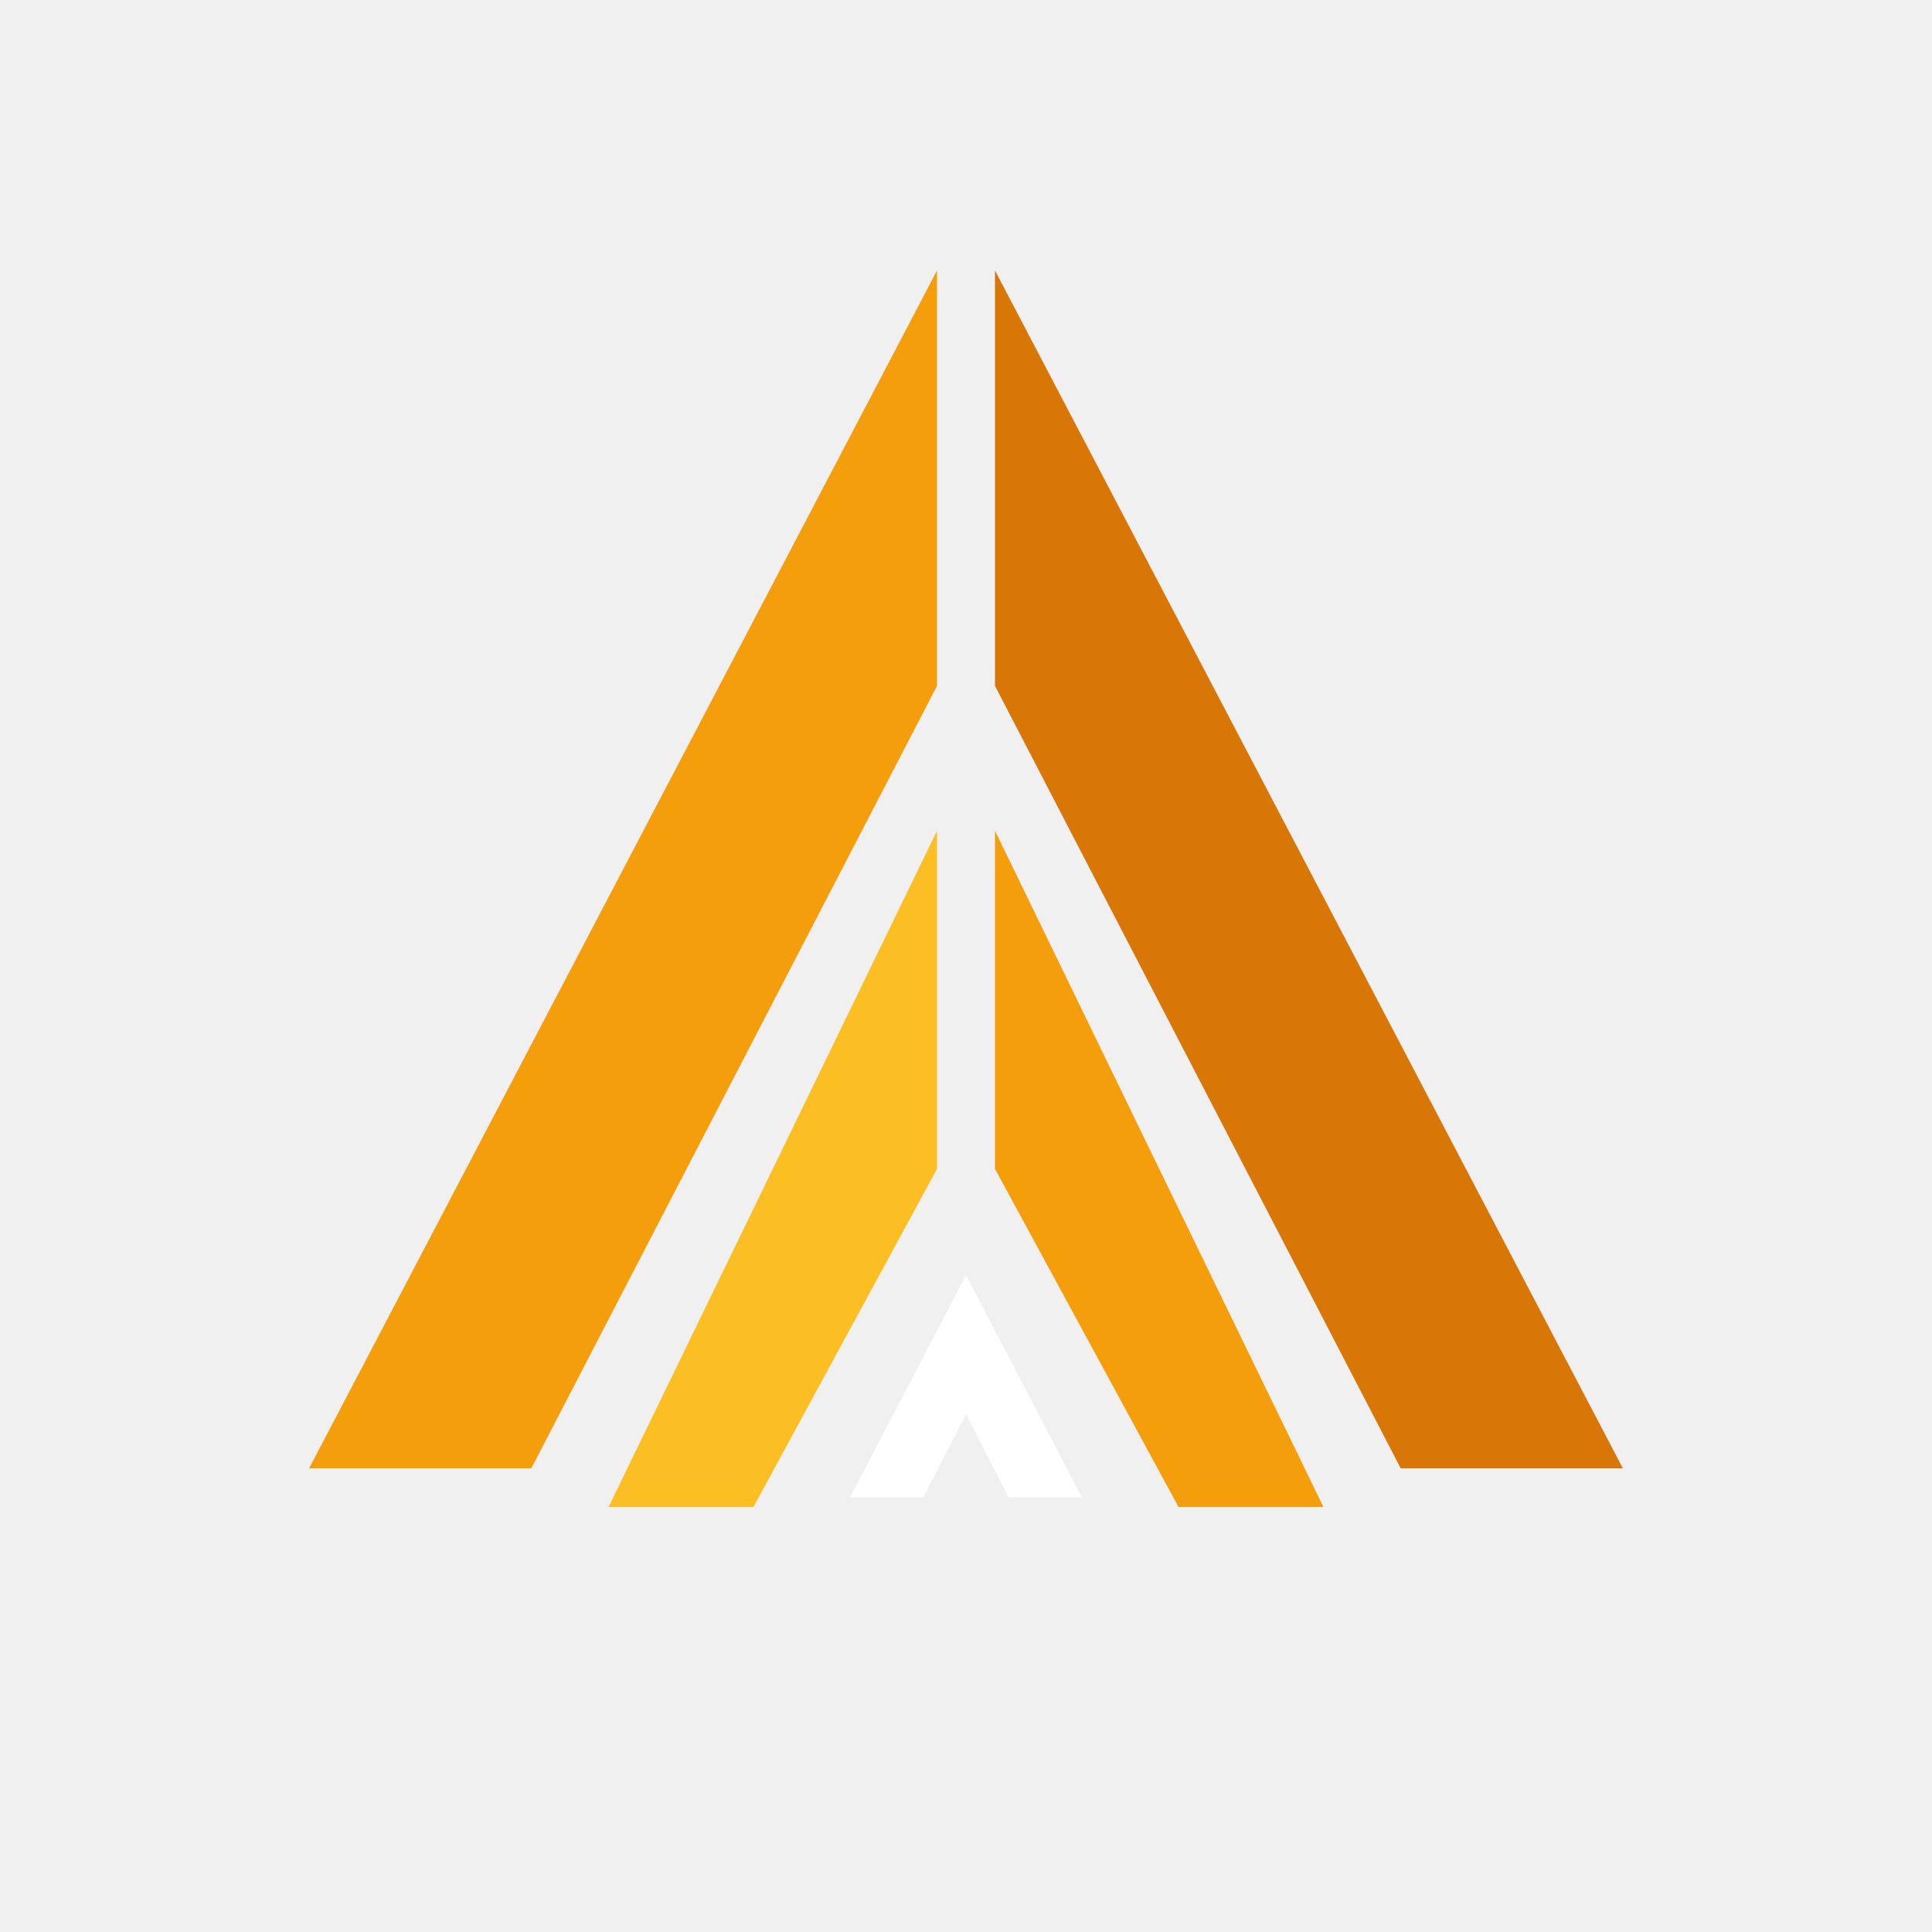
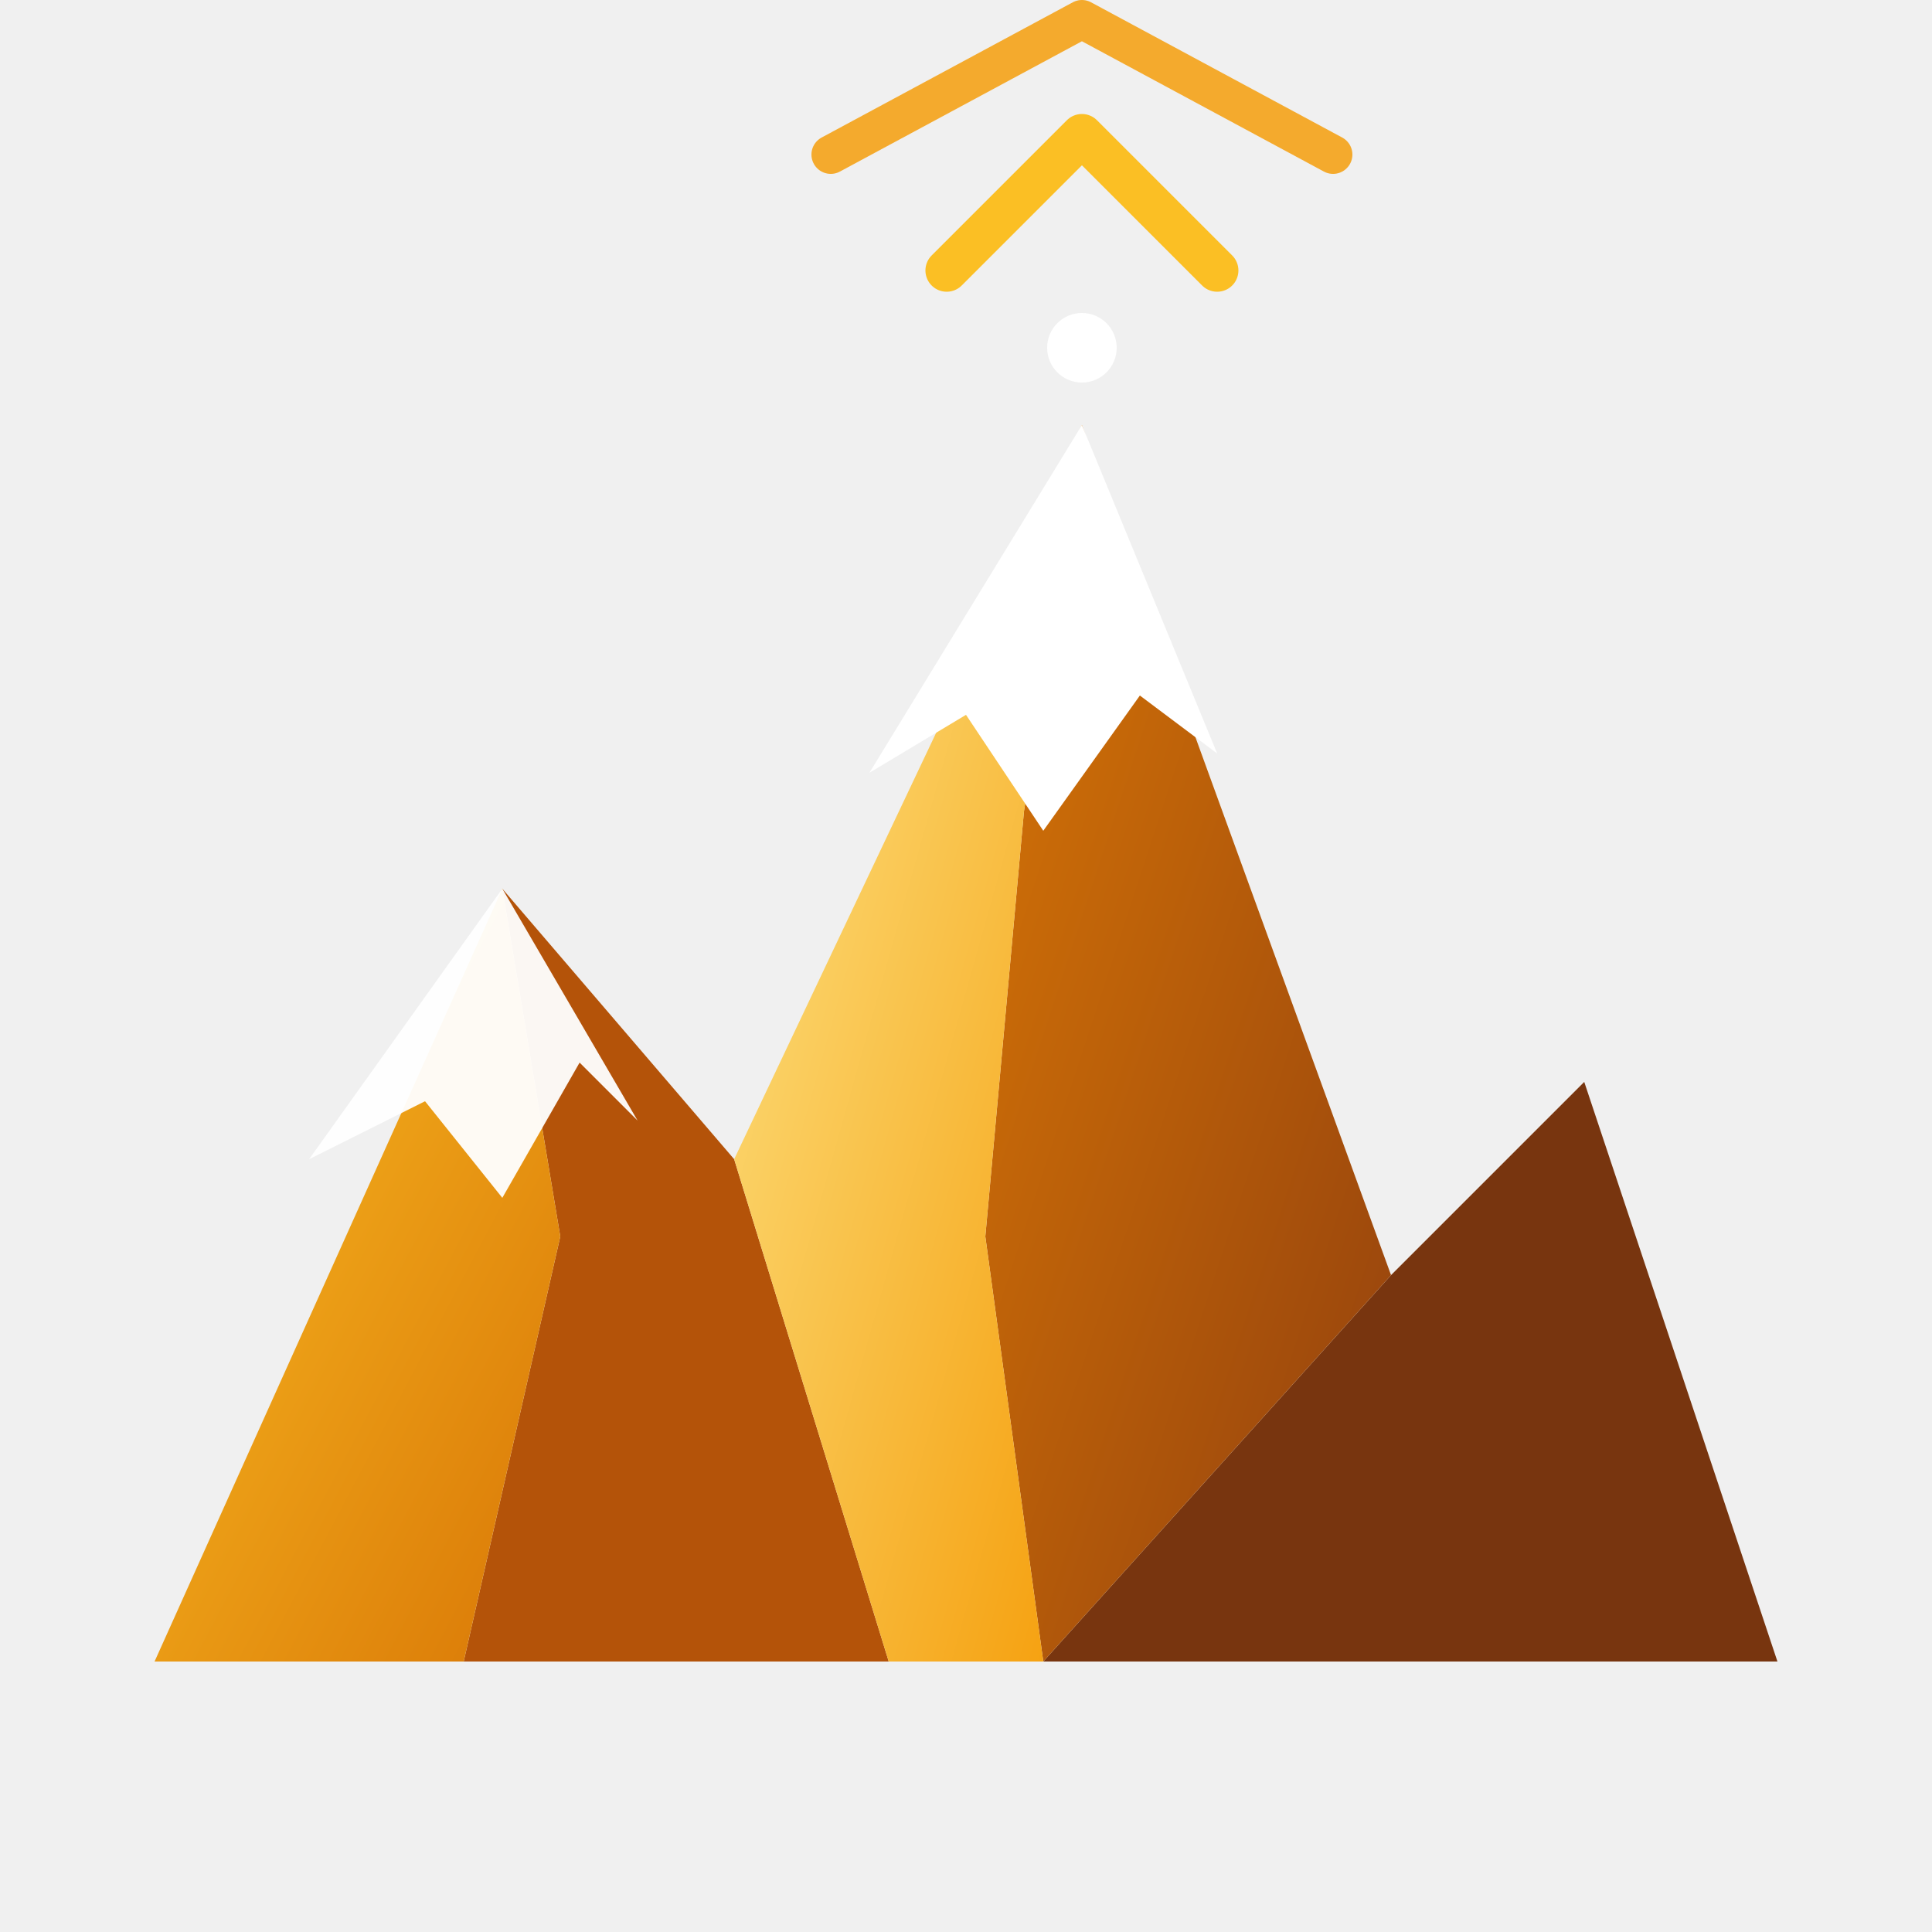
<svg xmlns="http://www.w3.org/2000/svg" viewBox="0 0 100 100" fill="none">
-   <path d="M48.5 14L16 76H27.5L48.5 35.5V14Z" fill="#F59E0B" />
-   <path d="M51.5 14V35.5L72.5 76H84L51.5 14Z" fill="#D97706" />
-   <path d="M48.5 43L31.5 78H39L48.5 60.5V43Z" fill="#FBBF24" />
-   <path d="M51.5 43V60.5L61 78H68.5L51.5 43Z" fill="#F59E0B" />
-   <path d="M50 66L44 77.5H47.8L50 73.2L52.2 77.5H56L50 66Z" fill="#FFFFFF" />
+   <defs>
+     <linearGradient id="main-sunlit" x1="0%" y1="0%" x2="100%" y2="100%">
+       <stop offset="0%" stop-color="#FDE68A" />
+       <stop offset="100%" stop-color="#F59E0B" />
+     </linearGradient>
+     <linearGradient id="main-shadow" x1="0%" y1="0%" x2="100%" y2="100%">
+       <stop offset="0%" stop-color="#D97706" />
+       <stop offset="100%" stop-color="#92400E" />
+     </linearGradient>
+     <linearGradient id="west-sunlit" x1="0%" y1="0%" x2="100%" y2="100%">
+       <stop offset="0%" stop-color="#FBBF24" />
+       <stop offset="100%" stop-color="#D97706" />
+     </linearGradient>
+   </defs>
+   <polygon points="72,66 54,86 92,86 82,56" fill="#78350F" />
+   <polygon points="26,46 29,64 24,86 46,86 38,60" fill="#B45309" />
+   <polygon points="26,46 8,86 24,86 29,64" fill="url(#west-sunlit)" />
+   <polygon points="56,22 53,42 51,64 54,86 72,66" fill="url(#main-shadow)" />
+   <polygon points="56,22 38,60 46,86 54,86 51,64 53,42" fill="url(#main-sunlit)" />
+   <polygon points="26,46 16,60 22,57 26,62 30,55 33,58" fill="#FFFFFF" opacity="0.95" />
+   <polygon points="56,22 45,40 50,37 54,43 59,36 63,39" fill="#FFFFFF" />
+   <path d="M49 14L56 7L63 14" stroke="#FBBF24" stroke-width="2.2" stroke-linecap="round" stroke-linejoin="round" />
+   <path d="M43 8L56 1L69 8" stroke="#F59E0B" stroke-width="2" stroke-linecap="round" stroke-linejoin="round" opacity="0.85" />
+   <circle cx="56" cy="18" r="1.8" fill="#FFFFFF" />
</svg>
